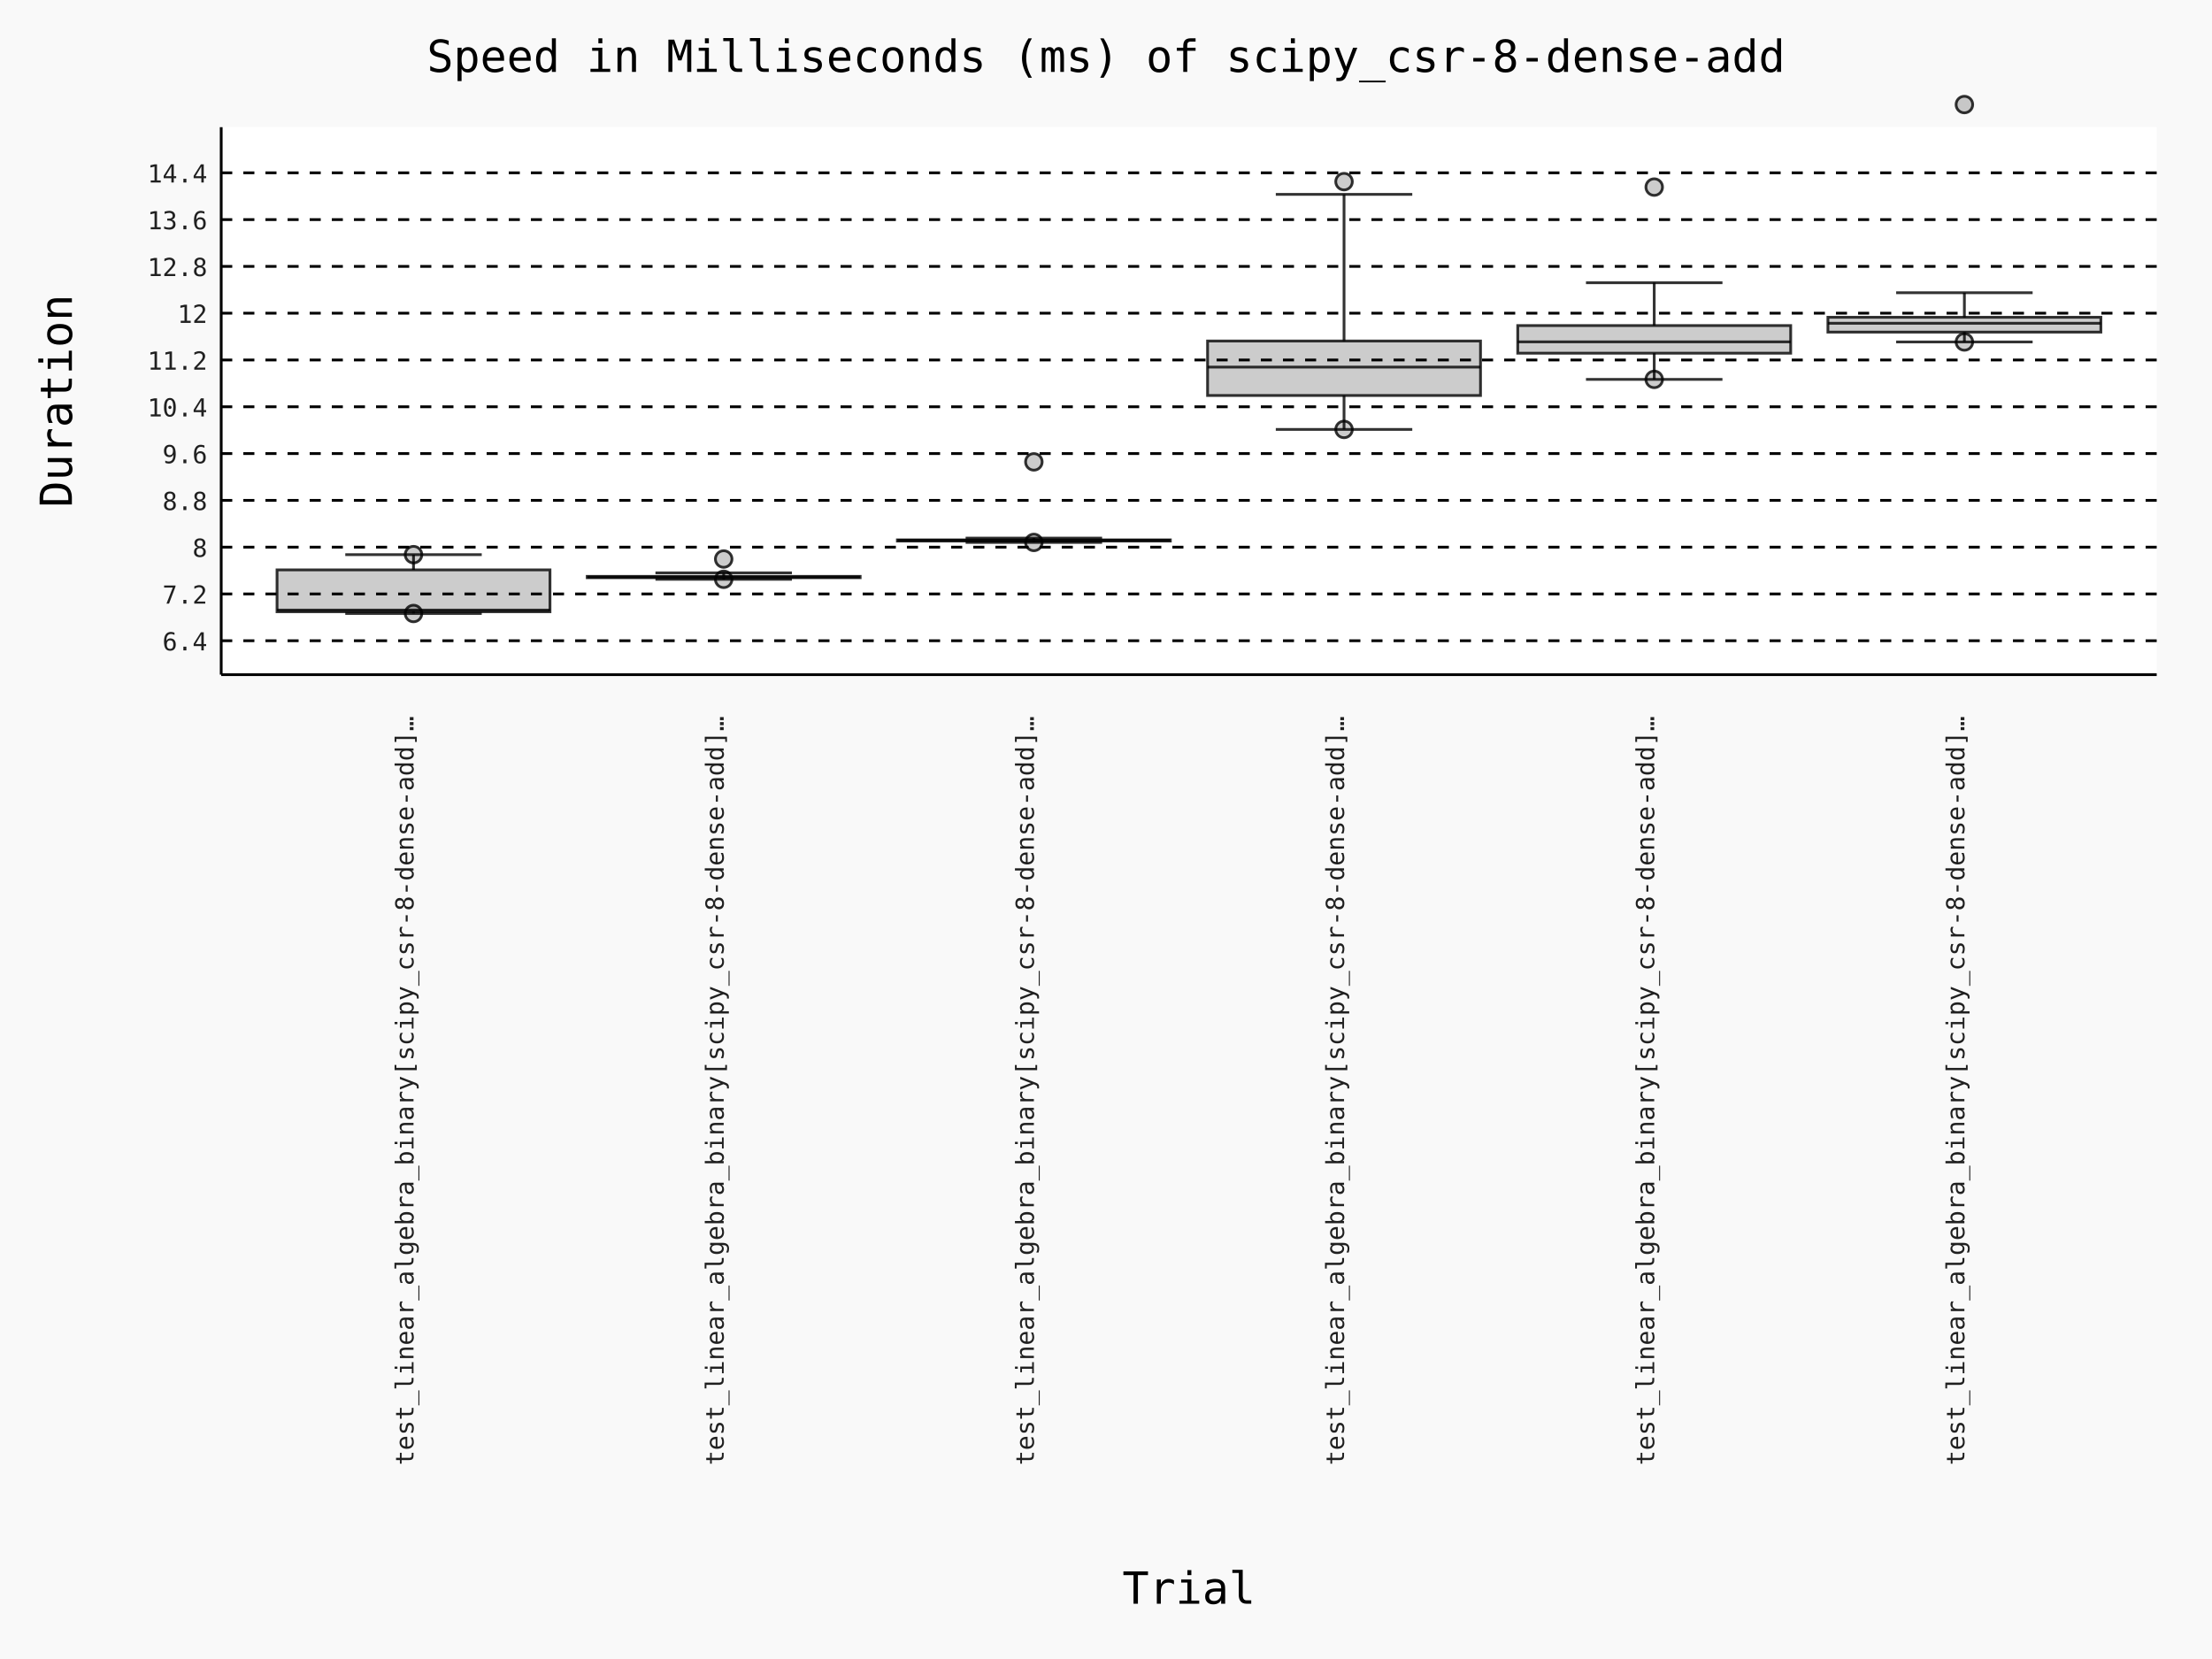
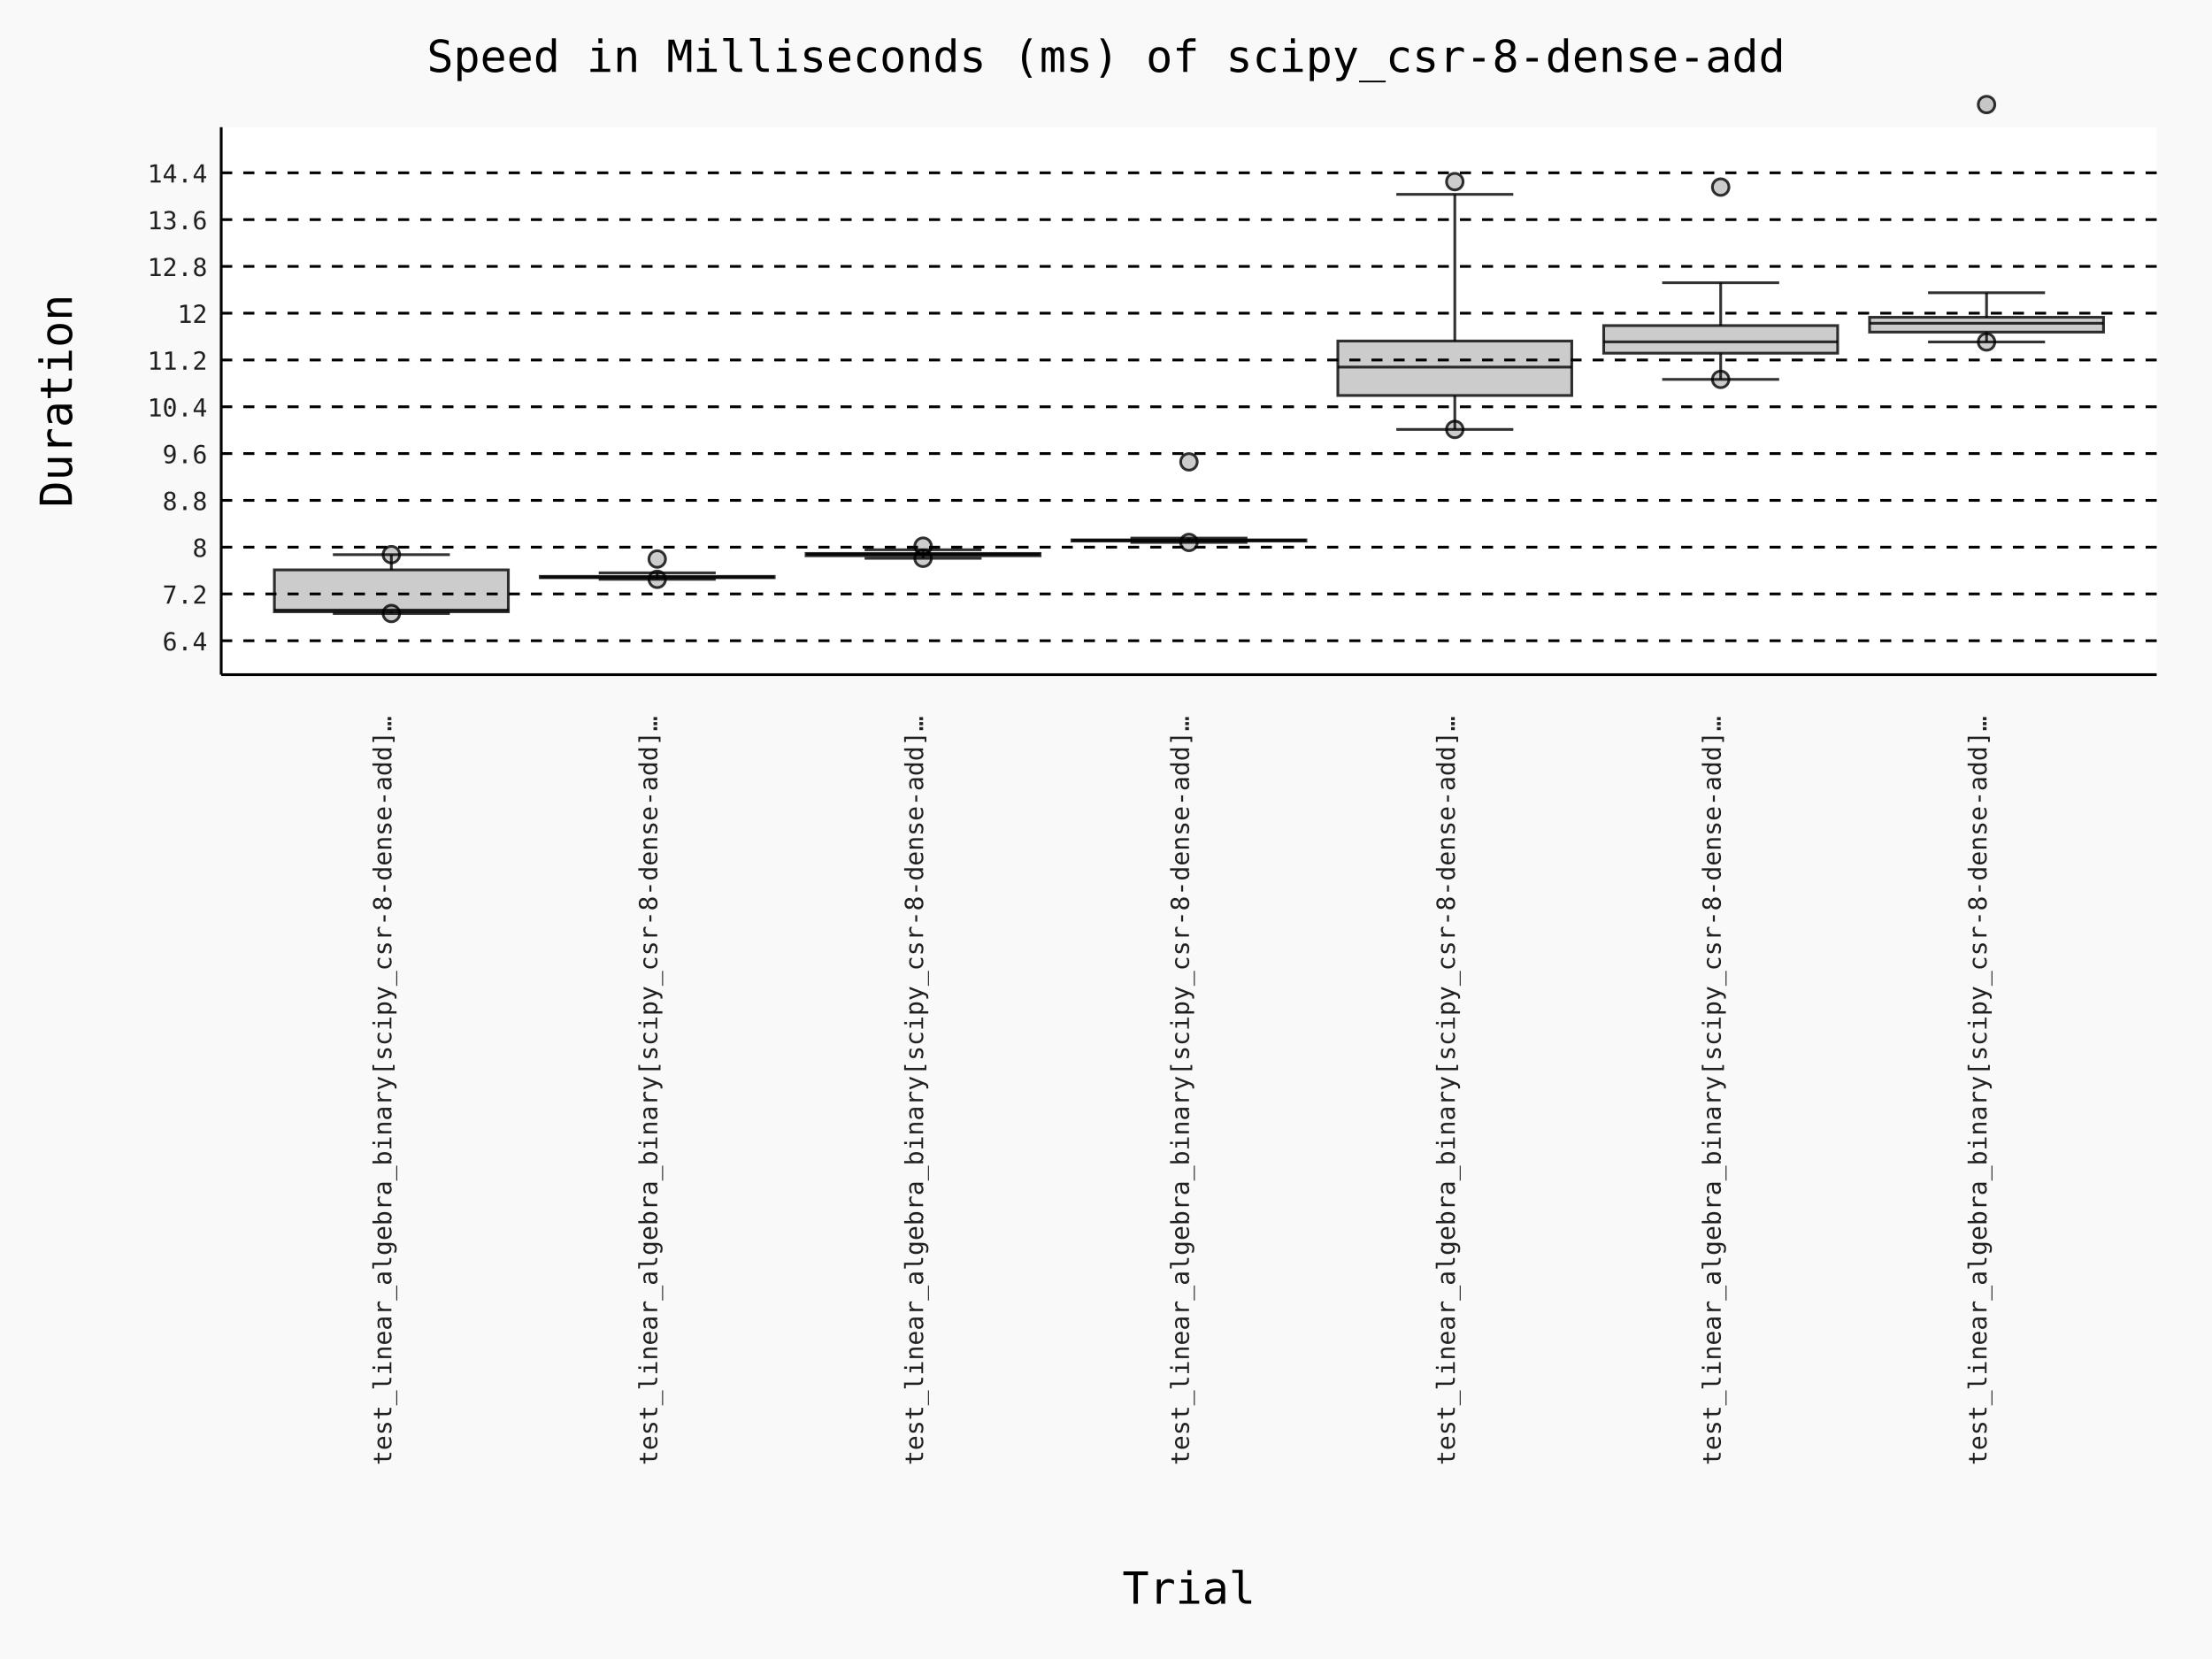
- <svg xmlns="http://www.w3.org/2000/svg" id="chart-b280bdcf-bd0f-496b-8252-2ae30cdb4dbc" class="pygal-chart" viewBox="0 0 800 600">
+ <svg xmlns="http://www.w3.org/2000/svg" id="chart-b630537f-d575-495a-8928-324e79e52766" class="pygal-chart" viewBox="0 0 800 600">
  <defs>
-     <style type="text/css">#chart-b280bdcf-bd0f-496b-8252-2ae30cdb4dbc{-webkit-user-select:none;-webkit-font-smoothing:antialiased;font-family:Consolas,"Deja Vu Sans Mono","Bitstream Vera Sans Mono","Courier New",monospace}#chart-b280bdcf-bd0f-496b-8252-2ae30cdb4dbc .title{font-family:Consolas,"Deja Vu Sans Mono","Bitstream Vera Sans Mono","Courier New",monospace;font-size:16px}#chart-b280bdcf-bd0f-496b-8252-2ae30cdb4dbc .legends .legend text{font-family:Consolas,"Deja Vu Sans Mono","Bitstream Vera Sans Mono","Courier New",monospace;font-size:14px}#chart-b280bdcf-bd0f-496b-8252-2ae30cdb4dbc .axis text{font-family:Consolas,"Deja Vu Sans Mono","Bitstream Vera Sans Mono","Courier New",monospace;font-size:10px}#chart-b280bdcf-bd0f-496b-8252-2ae30cdb4dbc .axis text.major{font-family:Consolas,"Deja Vu Sans Mono","Bitstream Vera Sans Mono","Courier New",monospace;font-size:10px}#chart-b280bdcf-bd0f-496b-8252-2ae30cdb4dbc .text-overlay text.value{font-family:Consolas,"Deja Vu Sans Mono","Bitstream Vera Sans Mono","Courier New",monospace;font-size:16px}#chart-b280bdcf-bd0f-496b-8252-2ae30cdb4dbc .text-overlay text.label{font-family:Consolas,"Deja Vu Sans Mono","Bitstream Vera Sans Mono","Courier New",monospace;font-size:10px}#chart-b280bdcf-bd0f-496b-8252-2ae30cdb4dbc .tooltip{font-family:Consolas,"Deja Vu Sans Mono","Bitstream Vera Sans Mono","Courier New",monospace;font-size:14px}#chart-b280bdcf-bd0f-496b-8252-2ae30cdb4dbc text.no_data{font-family:Consolas,"Deja Vu Sans Mono","Bitstream Vera Sans Mono","Courier New",monospace;font-size:64px}
- #chart-b280bdcf-bd0f-496b-8252-2ae30cdb4dbc{background-color:rgba(249,249,249,1)}#chart-b280bdcf-bd0f-496b-8252-2ae30cdb4dbc path,#chart-b280bdcf-bd0f-496b-8252-2ae30cdb4dbc line,#chart-b280bdcf-bd0f-496b-8252-2ae30cdb4dbc rect,#chart-b280bdcf-bd0f-496b-8252-2ae30cdb4dbc circle{-webkit-transition:150ms;-moz-transition:150ms;transition:150ms}#chart-b280bdcf-bd0f-496b-8252-2ae30cdb4dbc .graph &gt; .background{fill:rgba(249,249,249,1)}#chart-b280bdcf-bd0f-496b-8252-2ae30cdb4dbc .plot &gt; .background{fill:rgba(255,255,255,1)}#chart-b280bdcf-bd0f-496b-8252-2ae30cdb4dbc .graph{fill:rgba(0,0,0,.87)}#chart-b280bdcf-bd0f-496b-8252-2ae30cdb4dbc text.no_data{fill:rgba(0,0,0,1)}#chart-b280bdcf-bd0f-496b-8252-2ae30cdb4dbc .title{fill:rgba(0,0,0,1)}#chart-b280bdcf-bd0f-496b-8252-2ae30cdb4dbc .legends .legend text{fill:rgba(0,0,0,.87)}#chart-b280bdcf-bd0f-496b-8252-2ae30cdb4dbc .legends .legend:hover text{fill:rgba(0,0,0,1)}#chart-b280bdcf-bd0f-496b-8252-2ae30cdb4dbc .axis .line{stroke:rgba(0,0,0,1)}#chart-b280bdcf-bd0f-496b-8252-2ae30cdb4dbc .axis .guide.line{stroke:rgba(0,0,0,.54)}#chart-b280bdcf-bd0f-496b-8252-2ae30cdb4dbc .axis .major.line{stroke:rgba(0,0,0,.87)}#chart-b280bdcf-bd0f-496b-8252-2ae30cdb4dbc .axis text.major{fill:rgba(0,0,0,1)}#chart-b280bdcf-bd0f-496b-8252-2ae30cdb4dbc .axis.y .guides:hover .guide.line,#chart-b280bdcf-bd0f-496b-8252-2ae30cdb4dbc .line-graph .axis.x .guides:hover .guide.line,#chart-b280bdcf-bd0f-496b-8252-2ae30cdb4dbc .stackedline-graph .axis.x .guides:hover .guide.line,#chart-b280bdcf-bd0f-496b-8252-2ae30cdb4dbc .xy-graph .axis.x .guides:hover .guide.line{stroke:rgba(0,0,0,1)}#chart-b280bdcf-bd0f-496b-8252-2ae30cdb4dbc .axis .guides:hover text{fill:rgba(0,0,0,1)}#chart-b280bdcf-bd0f-496b-8252-2ae30cdb4dbc .reactive{fill-opacity:.7;stroke-opacity:.8;stroke-width:1}#chart-b280bdcf-bd0f-496b-8252-2ae30cdb4dbc .ci{stroke:rgba(0,0,0,.87)}#chart-b280bdcf-bd0f-496b-8252-2ae30cdb4dbc .reactive.active,#chart-b280bdcf-bd0f-496b-8252-2ae30cdb4dbc .active .reactive{fill-opacity:.8;stroke-opacity:.9;stroke-width:4}#chart-b280bdcf-bd0f-496b-8252-2ae30cdb4dbc .ci .reactive.active{stroke-width:1.5}#chart-b280bdcf-bd0f-496b-8252-2ae30cdb4dbc .series text{fill:rgba(0,0,0,1)}#chart-b280bdcf-bd0f-496b-8252-2ae30cdb4dbc .tooltip rect{fill:rgba(255,255,255,1);stroke:rgba(0,0,0,1);-webkit-transition:opacity 150ms;-moz-transition:opacity 150ms;transition:opacity 150ms}#chart-b280bdcf-bd0f-496b-8252-2ae30cdb4dbc .tooltip .label{fill:rgba(0,0,0,.87)}#chart-b280bdcf-bd0f-496b-8252-2ae30cdb4dbc .tooltip .label{fill:rgba(0,0,0,.87)}#chart-b280bdcf-bd0f-496b-8252-2ae30cdb4dbc .tooltip .legend{font-size:.8em;fill:rgba(0,0,0,.54)}#chart-b280bdcf-bd0f-496b-8252-2ae30cdb4dbc .tooltip .x_label{font-size:.6em;fill:rgba(0,0,0,1)}#chart-b280bdcf-bd0f-496b-8252-2ae30cdb4dbc .tooltip .xlink{font-size:.5em;text-decoration:underline}#chart-b280bdcf-bd0f-496b-8252-2ae30cdb4dbc .tooltip .value{font-size:1.5em}#chart-b280bdcf-bd0f-496b-8252-2ae30cdb4dbc .bound{font-size:.5em}#chart-b280bdcf-bd0f-496b-8252-2ae30cdb4dbc .max-value{font-size:.75em;fill:rgba(0,0,0,.54)}#chart-b280bdcf-bd0f-496b-8252-2ae30cdb4dbc .map-element{fill:rgba(255,255,255,1);stroke:rgba(0,0,0,.54) !important}#chart-b280bdcf-bd0f-496b-8252-2ae30cdb4dbc .map-element .reactive{fill-opacity:inherit;stroke-opacity:inherit}#chart-b280bdcf-bd0f-496b-8252-2ae30cdb4dbc .color-0,#chart-b280bdcf-bd0f-496b-8252-2ae30cdb4dbc .color-0 a:visited{stroke:#000000;fill:#000000}#chart-b280bdcf-bd0f-496b-8252-2ae30cdb4dbc .color-1,#chart-b280bdcf-bd0f-496b-8252-2ae30cdb4dbc .color-1 a:visited{stroke:#000000;fill:#000000}#chart-b280bdcf-bd0f-496b-8252-2ae30cdb4dbc .color-2,#chart-b280bdcf-bd0f-496b-8252-2ae30cdb4dbc .color-2 a:visited{stroke:#000000;fill:#000000}#chart-b280bdcf-bd0f-496b-8252-2ae30cdb4dbc .color-3,#chart-b280bdcf-bd0f-496b-8252-2ae30cdb4dbc .color-3 a:visited{stroke:#000000;fill:#000000}#chart-b280bdcf-bd0f-496b-8252-2ae30cdb4dbc .color-4,#chart-b280bdcf-bd0f-496b-8252-2ae30cdb4dbc .color-4 a:visited{stroke:#000000;fill:#000000}#chart-b280bdcf-bd0f-496b-8252-2ae30cdb4dbc .color-5,#chart-b280bdcf-bd0f-496b-8252-2ae30cdb4dbc .color-5 a:visited{stroke:#000000;fill:#000000}#chart-b280bdcf-bd0f-496b-8252-2ae30cdb4dbc .text-overlay .color-0 text{fill:white}#chart-b280bdcf-bd0f-496b-8252-2ae30cdb4dbc .text-overlay .color-1 text{fill:white}#chart-b280bdcf-bd0f-496b-8252-2ae30cdb4dbc .text-overlay .color-2 text{fill:white}#chart-b280bdcf-bd0f-496b-8252-2ae30cdb4dbc .text-overlay .color-3 text{fill:white}#chart-b280bdcf-bd0f-496b-8252-2ae30cdb4dbc .text-overlay .color-4 text{fill:white}#chart-b280bdcf-bd0f-496b-8252-2ae30cdb4dbc .text-overlay .color-5 text{fill:white}
- #chart-b280bdcf-bd0f-496b-8252-2ae30cdb4dbc text.no_data{text-anchor:middle}#chart-b280bdcf-bd0f-496b-8252-2ae30cdb4dbc .guide.line{fill:none}#chart-b280bdcf-bd0f-496b-8252-2ae30cdb4dbc .centered{text-anchor:middle}#chart-b280bdcf-bd0f-496b-8252-2ae30cdb4dbc .title{text-anchor:middle}#chart-b280bdcf-bd0f-496b-8252-2ae30cdb4dbc .legends .legend text{fill-opacity:1}#chart-b280bdcf-bd0f-496b-8252-2ae30cdb4dbc .axis.x text{text-anchor:middle}#chart-b280bdcf-bd0f-496b-8252-2ae30cdb4dbc .axis.x:not(.web) text[transform]{text-anchor:start}#chart-b280bdcf-bd0f-496b-8252-2ae30cdb4dbc .axis.x:not(.web) text[transform].backwards{text-anchor:end}#chart-b280bdcf-bd0f-496b-8252-2ae30cdb4dbc .axis.y text{text-anchor:end}#chart-b280bdcf-bd0f-496b-8252-2ae30cdb4dbc .axis.y text[transform].backwards{text-anchor:start}#chart-b280bdcf-bd0f-496b-8252-2ae30cdb4dbc .axis.y2 text{text-anchor:start}#chart-b280bdcf-bd0f-496b-8252-2ae30cdb4dbc .axis.y2 text[transform].backwards{text-anchor:end}#chart-b280bdcf-bd0f-496b-8252-2ae30cdb4dbc .axis .guide.line{stroke-dasharray:4,4;stroke:black}#chart-b280bdcf-bd0f-496b-8252-2ae30cdb4dbc .axis .major.guide.line{stroke-dasharray:6,6;stroke:black}#chart-b280bdcf-bd0f-496b-8252-2ae30cdb4dbc .horizontal .axis.y .guide.line,#chart-b280bdcf-bd0f-496b-8252-2ae30cdb4dbc .horizontal .axis.y2 .guide.line,#chart-b280bdcf-bd0f-496b-8252-2ae30cdb4dbc .vertical .axis.x .guide.line{opacity:0}#chart-b280bdcf-bd0f-496b-8252-2ae30cdb4dbc .horizontal .axis.always_show .guide.line,#chart-b280bdcf-bd0f-496b-8252-2ae30cdb4dbc .vertical .axis.always_show .guide.line{opacity:1 !important}#chart-b280bdcf-bd0f-496b-8252-2ae30cdb4dbc .axis.y .guides:hover .guide.line,#chart-b280bdcf-bd0f-496b-8252-2ae30cdb4dbc .axis.y2 .guides:hover .guide.line,#chart-b280bdcf-bd0f-496b-8252-2ae30cdb4dbc .axis.x .guides:hover .guide.line{opacity:1}#chart-b280bdcf-bd0f-496b-8252-2ae30cdb4dbc .axis .guides:hover text{opacity:1}#chart-b280bdcf-bd0f-496b-8252-2ae30cdb4dbc .nofill{fill:none}#chart-b280bdcf-bd0f-496b-8252-2ae30cdb4dbc .subtle-fill{fill-opacity:.2}#chart-b280bdcf-bd0f-496b-8252-2ae30cdb4dbc .dot{stroke-width:1px;fill-opacity:1;stroke-opacity:1}#chart-b280bdcf-bd0f-496b-8252-2ae30cdb4dbc .dot.active{stroke-width:5px}#chart-b280bdcf-bd0f-496b-8252-2ae30cdb4dbc .dot.negative{fill:transparent}#chart-b280bdcf-bd0f-496b-8252-2ae30cdb4dbc text,#chart-b280bdcf-bd0f-496b-8252-2ae30cdb4dbc tspan{stroke:none !important}#chart-b280bdcf-bd0f-496b-8252-2ae30cdb4dbc .series text.active{opacity:1}#chart-b280bdcf-bd0f-496b-8252-2ae30cdb4dbc .tooltip rect{fill-opacity:.95;stroke-width:.5}#chart-b280bdcf-bd0f-496b-8252-2ae30cdb4dbc .tooltip text{fill-opacity:1}#chart-b280bdcf-bd0f-496b-8252-2ae30cdb4dbc .showable{visibility:hidden}#chart-b280bdcf-bd0f-496b-8252-2ae30cdb4dbc .showable.shown{visibility:visible}#chart-b280bdcf-bd0f-496b-8252-2ae30cdb4dbc .gauge-background{fill:rgba(229,229,229,1);stroke:none}#chart-b280bdcf-bd0f-496b-8252-2ae30cdb4dbc .bg-lines{stroke:rgba(249,249,249,1);stroke-width:2px}
+     <style type="text/css">#chart-b630537f-d575-495a-8928-324e79e52766{-webkit-user-select:none;-webkit-font-smoothing:antialiased;font-family:Consolas,"Deja Vu Sans Mono","Bitstream Vera Sans Mono","Courier New",monospace}#chart-b630537f-d575-495a-8928-324e79e52766 .title{font-family:Consolas,"Deja Vu Sans Mono","Bitstream Vera Sans Mono","Courier New",monospace;font-size:16px}#chart-b630537f-d575-495a-8928-324e79e52766 .legends .legend text{font-family:Consolas,"Deja Vu Sans Mono","Bitstream Vera Sans Mono","Courier New",monospace;font-size:14px}#chart-b630537f-d575-495a-8928-324e79e52766 .axis text{font-family:Consolas,"Deja Vu Sans Mono","Bitstream Vera Sans Mono","Courier New",monospace;font-size:10px}#chart-b630537f-d575-495a-8928-324e79e52766 .axis text.major{font-family:Consolas,"Deja Vu Sans Mono","Bitstream Vera Sans Mono","Courier New",monospace;font-size:10px}#chart-b630537f-d575-495a-8928-324e79e52766 .text-overlay text.value{font-family:Consolas,"Deja Vu Sans Mono","Bitstream Vera Sans Mono","Courier New",monospace;font-size:16px}#chart-b630537f-d575-495a-8928-324e79e52766 .text-overlay text.label{font-family:Consolas,"Deja Vu Sans Mono","Bitstream Vera Sans Mono","Courier New",monospace;font-size:10px}#chart-b630537f-d575-495a-8928-324e79e52766 .tooltip{font-family:Consolas,"Deja Vu Sans Mono","Bitstream Vera Sans Mono","Courier New",monospace;font-size:14px}#chart-b630537f-d575-495a-8928-324e79e52766 text.no_data{font-family:Consolas,"Deja Vu Sans Mono","Bitstream Vera Sans Mono","Courier New",monospace;font-size:64px}
+ #chart-b630537f-d575-495a-8928-324e79e52766{background-color:rgba(249,249,249,1)}#chart-b630537f-d575-495a-8928-324e79e52766 path,#chart-b630537f-d575-495a-8928-324e79e52766 line,#chart-b630537f-d575-495a-8928-324e79e52766 rect,#chart-b630537f-d575-495a-8928-324e79e52766 circle{-webkit-transition:150ms;-moz-transition:150ms;transition:150ms}#chart-b630537f-d575-495a-8928-324e79e52766 .graph &gt; .background{fill:rgba(249,249,249,1)}#chart-b630537f-d575-495a-8928-324e79e52766 .plot &gt; .background{fill:rgba(255,255,255,1)}#chart-b630537f-d575-495a-8928-324e79e52766 .graph{fill:rgba(0,0,0,.87)}#chart-b630537f-d575-495a-8928-324e79e52766 text.no_data{fill:rgba(0,0,0,1)}#chart-b630537f-d575-495a-8928-324e79e52766 .title{fill:rgba(0,0,0,1)}#chart-b630537f-d575-495a-8928-324e79e52766 .legends .legend text{fill:rgba(0,0,0,.87)}#chart-b630537f-d575-495a-8928-324e79e52766 .legends .legend:hover text{fill:rgba(0,0,0,1)}#chart-b630537f-d575-495a-8928-324e79e52766 .axis .line{stroke:rgba(0,0,0,1)}#chart-b630537f-d575-495a-8928-324e79e52766 .axis .guide.line{stroke:rgba(0,0,0,.54)}#chart-b630537f-d575-495a-8928-324e79e52766 .axis .major.line{stroke:rgba(0,0,0,.87)}#chart-b630537f-d575-495a-8928-324e79e52766 .axis text.major{fill:rgba(0,0,0,1)}#chart-b630537f-d575-495a-8928-324e79e52766 .axis.y .guides:hover .guide.line,#chart-b630537f-d575-495a-8928-324e79e52766 .line-graph .axis.x .guides:hover .guide.line,#chart-b630537f-d575-495a-8928-324e79e52766 .stackedline-graph .axis.x .guides:hover .guide.line,#chart-b630537f-d575-495a-8928-324e79e52766 .xy-graph .axis.x .guides:hover .guide.line{stroke:rgba(0,0,0,1)}#chart-b630537f-d575-495a-8928-324e79e52766 .axis .guides:hover text{fill:rgba(0,0,0,1)}#chart-b630537f-d575-495a-8928-324e79e52766 .reactive{fill-opacity:.7;stroke-opacity:.8;stroke-width:1}#chart-b630537f-d575-495a-8928-324e79e52766 .ci{stroke:rgba(0,0,0,.87)}#chart-b630537f-d575-495a-8928-324e79e52766 .reactive.active,#chart-b630537f-d575-495a-8928-324e79e52766 .active .reactive{fill-opacity:.8;stroke-opacity:.9;stroke-width:4}#chart-b630537f-d575-495a-8928-324e79e52766 .ci .reactive.active{stroke-width:1.5}#chart-b630537f-d575-495a-8928-324e79e52766 .series text{fill:rgba(0,0,0,1)}#chart-b630537f-d575-495a-8928-324e79e52766 .tooltip rect{fill:rgba(255,255,255,1);stroke:rgba(0,0,0,1);-webkit-transition:opacity 150ms;-moz-transition:opacity 150ms;transition:opacity 150ms}#chart-b630537f-d575-495a-8928-324e79e52766 .tooltip .label{fill:rgba(0,0,0,.87)}#chart-b630537f-d575-495a-8928-324e79e52766 .tooltip .label{fill:rgba(0,0,0,.87)}#chart-b630537f-d575-495a-8928-324e79e52766 .tooltip .legend{font-size:.8em;fill:rgba(0,0,0,.54)}#chart-b630537f-d575-495a-8928-324e79e52766 .tooltip .x_label{font-size:.6em;fill:rgba(0,0,0,1)}#chart-b630537f-d575-495a-8928-324e79e52766 .tooltip .xlink{font-size:.5em;text-decoration:underline}#chart-b630537f-d575-495a-8928-324e79e52766 .tooltip .value{font-size:1.5em}#chart-b630537f-d575-495a-8928-324e79e52766 .bound{font-size:.5em}#chart-b630537f-d575-495a-8928-324e79e52766 .max-value{font-size:.75em;fill:rgba(0,0,0,.54)}#chart-b630537f-d575-495a-8928-324e79e52766 .map-element{fill:rgba(255,255,255,1);stroke:rgba(0,0,0,.54) !important}#chart-b630537f-d575-495a-8928-324e79e52766 .map-element .reactive{fill-opacity:inherit;stroke-opacity:inherit}#chart-b630537f-d575-495a-8928-324e79e52766 .color-0,#chart-b630537f-d575-495a-8928-324e79e52766 .color-0 a:visited{stroke:#000000;fill:#000000}#chart-b630537f-d575-495a-8928-324e79e52766 .color-1,#chart-b630537f-d575-495a-8928-324e79e52766 .color-1 a:visited{stroke:#000000;fill:#000000}#chart-b630537f-d575-495a-8928-324e79e52766 .color-2,#chart-b630537f-d575-495a-8928-324e79e52766 .color-2 a:visited{stroke:#000000;fill:#000000}#chart-b630537f-d575-495a-8928-324e79e52766 .color-3,#chart-b630537f-d575-495a-8928-324e79e52766 .color-3 a:visited{stroke:#000000;fill:#000000}#chart-b630537f-d575-495a-8928-324e79e52766 .color-4,#chart-b630537f-d575-495a-8928-324e79e52766 .color-4 a:visited{stroke:#000000;fill:#000000}#chart-b630537f-d575-495a-8928-324e79e52766 .color-5,#chart-b630537f-d575-495a-8928-324e79e52766 .color-5 a:visited{stroke:#000000;fill:#000000}#chart-b630537f-d575-495a-8928-324e79e52766 .color-6,#chart-b630537f-d575-495a-8928-324e79e52766 .color-6 a:visited{stroke:#000000;fill:#000000}#chart-b630537f-d575-495a-8928-324e79e52766 .text-overlay .color-0 text{fill:white}#chart-b630537f-d575-495a-8928-324e79e52766 .text-overlay .color-1 text{fill:white}#chart-b630537f-d575-495a-8928-324e79e52766 .text-overlay .color-2 text{fill:white}#chart-b630537f-d575-495a-8928-324e79e52766 .text-overlay .color-3 text{fill:white}#chart-b630537f-d575-495a-8928-324e79e52766 .text-overlay .color-4 text{fill:white}#chart-b630537f-d575-495a-8928-324e79e52766 .text-overlay .color-5 text{fill:white}#chart-b630537f-d575-495a-8928-324e79e52766 .text-overlay .color-6 text{fill:white}
+ #chart-b630537f-d575-495a-8928-324e79e52766 text.no_data{text-anchor:middle}#chart-b630537f-d575-495a-8928-324e79e52766 .guide.line{fill:none}#chart-b630537f-d575-495a-8928-324e79e52766 .centered{text-anchor:middle}#chart-b630537f-d575-495a-8928-324e79e52766 .title{text-anchor:middle}#chart-b630537f-d575-495a-8928-324e79e52766 .legends .legend text{fill-opacity:1}#chart-b630537f-d575-495a-8928-324e79e52766 .axis.x text{text-anchor:middle}#chart-b630537f-d575-495a-8928-324e79e52766 .axis.x:not(.web) text[transform]{text-anchor:start}#chart-b630537f-d575-495a-8928-324e79e52766 .axis.x:not(.web) text[transform].backwards{text-anchor:end}#chart-b630537f-d575-495a-8928-324e79e52766 .axis.y text{text-anchor:end}#chart-b630537f-d575-495a-8928-324e79e52766 .axis.y text[transform].backwards{text-anchor:start}#chart-b630537f-d575-495a-8928-324e79e52766 .axis.y2 text{text-anchor:start}#chart-b630537f-d575-495a-8928-324e79e52766 .axis.y2 text[transform].backwards{text-anchor:end}#chart-b630537f-d575-495a-8928-324e79e52766 .axis .guide.line{stroke-dasharray:4,4;stroke:black}#chart-b630537f-d575-495a-8928-324e79e52766 .axis .major.guide.line{stroke-dasharray:6,6;stroke:black}#chart-b630537f-d575-495a-8928-324e79e52766 .horizontal .axis.y .guide.line,#chart-b630537f-d575-495a-8928-324e79e52766 .horizontal .axis.y2 .guide.line,#chart-b630537f-d575-495a-8928-324e79e52766 .vertical .axis.x .guide.line{opacity:0}#chart-b630537f-d575-495a-8928-324e79e52766 .horizontal .axis.always_show .guide.line,#chart-b630537f-d575-495a-8928-324e79e52766 .vertical .axis.always_show .guide.line{opacity:1 !important}#chart-b630537f-d575-495a-8928-324e79e52766 .axis.y .guides:hover .guide.line,#chart-b630537f-d575-495a-8928-324e79e52766 .axis.y2 .guides:hover .guide.line,#chart-b630537f-d575-495a-8928-324e79e52766 .axis.x .guides:hover .guide.line{opacity:1}#chart-b630537f-d575-495a-8928-324e79e52766 .axis .guides:hover text{opacity:1}#chart-b630537f-d575-495a-8928-324e79e52766 .nofill{fill:none}#chart-b630537f-d575-495a-8928-324e79e52766 .subtle-fill{fill-opacity:.2}#chart-b630537f-d575-495a-8928-324e79e52766 .dot{stroke-width:1px;fill-opacity:1;stroke-opacity:1}#chart-b630537f-d575-495a-8928-324e79e52766 .dot.active{stroke-width:5px}#chart-b630537f-d575-495a-8928-324e79e52766 .dot.negative{fill:transparent}#chart-b630537f-d575-495a-8928-324e79e52766 text,#chart-b630537f-d575-495a-8928-324e79e52766 tspan{stroke:none !important}#chart-b630537f-d575-495a-8928-324e79e52766 .series text.active{opacity:1}#chart-b630537f-d575-495a-8928-324e79e52766 .tooltip rect{fill-opacity:.95;stroke-width:.5}#chart-b630537f-d575-495a-8928-324e79e52766 .tooltip text{fill-opacity:1}#chart-b630537f-d575-495a-8928-324e79e52766 .showable{visibility:hidden}#chart-b630537f-d575-495a-8928-324e79e52766 .showable.shown{visibility:visible}#chart-b630537f-d575-495a-8928-324e79e52766 .gauge-background{fill:rgba(229,229,229,1);stroke:none}#chart-b630537f-d575-495a-8928-324e79e52766 .bg-lines{stroke:rgba(249,249,249,1);stroke-width:2px}
.tooltip .value{font-size:1em !important}.axis text{font-size:9px !important}</style>
  </defs>
  <g class="graph custombox-graph vertical">
    <rect x="0" y="0" width="800" height="600" class="background" />
    <g transform="translate(80, 46)" class="plot">
      <rect x="0" y="0" width="700.0" height="198.0" class="background" />
      <g class="axis y always_show">
        <path d="M0 198 h700" class="line" />
        <g class="guides">
          <path d="M0 185.731 h700" class="guide line" />
          <text x="-5" y="189.231" class="">6.4</text>
        </g>
        <g class="guides">
          <path d="M0 168.808 h700" class="guide line" />
          <text x="-5" y="172.308" class="">7.2</text>
        </g>
        <g class="guides">
          <path d="M0 151.885 h700" class="guide line" />
          <text x="-5" y="155.385" class="">8</text>
        </g>
        <g class="guides">
          <path d="M0 134.962 h700" class="guide line" />
          <text x="-5" y="138.462" class="">8.8</text>
        </g>
        <g class="guides">
          <path d="M0 118.038 h700" class="guide line" />
          <text x="-5" y="121.538" class="">9.6</text>
        </g>
        <g class="guides">
          <path d="M0 101.115 h700" class="guide line" />
          <text x="-5" y="104.615" class="">10.4</text>
        </g>
        <g class="guides">
          <path d="M0 84.192 h700" class="guide line" />
          <text x="-5" y="87.692" class="">11.2</text>
        </g>
        <g class="guides">
          <path d="M0 67.269 h700" class="guide line" />
          <text x="-5" y="70.769" class="">12</text>
        </g>
        <g class="guides">
          <path d="M0 50.346 h700" class="guide line" />
          <text x="-5" y="53.846" class="">12.8</text>
        </g>
        <g class="guides">
          <path d="M0 33.423 h700" class="guide line" />
          <text x="-5" y="36.923" class="">13.6</text>
        </g>
        <g class="guides">
          <path d="M0 16.5 h700" class="guide line" />
          <text x="-5" y="20.0" class="">14.4</text>
        </g>
      </g>
      <g class="axis x">
        <path d="M0 0 v198" class="line" />
        <g class="guides">
-           <path d="M69.551 0 v198" class="guide line" />
-           <text x="69.551" y="213.0" class="backwards" transform="rotate(270 69.55128 213)">test_linear_algebra_binary[scipy_csr-8-dense-add]…</text>
-         </g>
-         <g class="guides">
-           <path d="M181.731 0 v198" class="guide line" />
-           <text x="181.731" y="213.0" class="backwards" transform="rotate(270 181.7308 213)">test_linear_algebra_binary[scipy_csr-8-dense-add]…</text>
-         </g>
-         <g class="guides">
-           <path d="M293.91 0 v198" class="guide line" />
-           <text x="293.91" y="213.0" class="backwards" transform="rotate(270 293.9103 213)">test_linear_algebra_binary[scipy_csr-8-dense-add]…</text>
-         </g>
-         <g class="guides">
-           <path d="M406.09 0 v198" class="guide line" />
-           <text x="406.09" y="213.0" class="backwards" transform="rotate(270 406.0897 213)">test_linear_algebra_binary[scipy_csr-8-dense-add]…</text>
-         </g>
-         <g class="guides">
-           <path d="M518.269 0 v198" class="guide line" />
-           <text x="518.269" y="213.0" class="backwards" transform="rotate(270 518.2692 213)">test_linear_algebra_binary[scipy_csr-8-dense-add]…</text>
-         </g>
-         <g class="guides">
-           <path d="M630.449 0 v198" class="guide line" />
-           <text x="630.449" y="213.0" class="backwards" transform="rotate(270 630.4487 213)">test_linear_algebra_binary[scipy_csr-8-dense-add]…</text>
+           <path d="M61.538 0 v198" class="guide line" />
+           <text x="61.538" y="213.0" class="backwards" transform="rotate(270 61.53846 213)">test_linear_algebra_binary[scipy_csr-8-dense-add]…</text>
+         </g>
+         <g class="guides">
+           <path d="M157.692 0 v198" class="guide line" />
+           <text x="157.692" y="213.0" class="backwards" transform="rotate(270 157.6923 213)">test_linear_algebra_binary[scipy_csr-8-dense-add]…</text>
+         </g>
+         <g class="guides">
+           <path d="M253.846 0 v198" class="guide line" />
+           <text x="253.846" y="213.0" class="backwards" transform="rotate(270 253.8462 213)">test_linear_algebra_binary[scipy_csr-8-dense-add]…</text>
+         </g>
+         <g class="guides">
+           <path d="M350 0 v198" class="guide line" />
+           <text x="350.0" y="213.0" class="backwards" transform="rotate(270 350 213)">test_linear_algebra_binary[scipy_csr-8-dense-add]…</text>
+         </g>
+         <g class="guides">
+           <path d="M446.154 0 v198" class="guide line" />
+           <text x="446.154" y="213.0" class="backwards" transform="rotate(270 446.1538 213)">test_linear_algebra_binary[scipy_csr-8-dense-add]…</text>
+         </g>
+         <g class="guides">
+           <path d="M542.308 0 v198" class="guide line" />
+           <text x="542.308" y="213.0" class="backwards" transform="rotate(270 542.3077 213)">test_linear_algebra_binary[scipy_csr-8-dense-add]…</text>
+         </g>
+         <g class="guides">
+           <path d="M638.462 0 v198" class="guide line" />
+           <text x="638.462" y="213.0" class="backwards" transform="rotate(270 638.4615 213)">test_linear_algebra_binary[scipy_csr-8-dense-add]…</text>
        </g>
      </g>
      <g class="series serie-0 color-0">
        <g class="boxes">
          <g class="box">
-             <path stroke-width="3" d="M44.872 175.881 L94.231 175.881" class="reactive tooltip-trigger" />
-             <path stroke-width="3" d="M20.192 174.652 L118.91 174.652" class="reactive tooltip-trigger" />
-             <path stroke-width="3" d="M44.872 154.596 L94.231 154.596" class="reactive tooltip-trigger" />
-             <path stroke-width="2" d="M69.551 175.881 L69.551 175.248" class="reactive tooltip-trigger" />
-             <path stroke-width="2" d="M69.551 154.596 L69.551 160.103" class="reactive tooltip-trigger" />
-             <rect x="20.192" y="160.103" height="15.145" width="98.718" class="subtle-fill reactive tooltip-trigger" />
-             <circle cx="69.551" cy="175.881" r="3" class="subtle-fill reactive tooltip-trigger" />
-             <circle cx="69.551" cy="154.596" r="3" class="subtle-fill reactive tooltip-trigger" />
+             <path stroke-width="3" d="M40.385 175.881 L82.692 175.881" class="reactive tooltip-trigger" />
+             <path stroke-width="3" d="M19.231 174.652 L103.846 174.652" class="reactive tooltip-trigger" />
+             <path stroke-width="3" d="M40.385 154.596 L82.692 154.596" class="reactive tooltip-trigger" />
+             <path stroke-width="2" d="M61.538 175.881 L61.538 175.248" class="reactive tooltip-trigger" />
+             <path stroke-width="2" d="M61.538 154.596 L61.538 160.103" class="reactive tooltip-trigger" />
+             <rect x="19.231" y="160.103" height="15.145" width="84.615" class="subtle-fill reactive tooltip-trigger" />
+             <circle cx="61.538" cy="175.881" r="3" class="subtle-fill reactive tooltip-trigger" />
+             <circle cx="61.538" cy="154.596" r="3" class="subtle-fill reactive tooltip-trigger" />
          </g>
        </g>
      </g>
      <g class="series serie-1 color-1">
        <g class="boxes">
          <g class="box">
-             <path stroke-width="3" d="M157.051 163.514 L206.41 163.514" class="reactive tooltip-trigger" />
-             <path stroke-width="3" d="M132.372 162.707 L231.09 162.707" class="reactive tooltip-trigger" />
-             <path stroke-width="3" d="M157.051 161.183 L206.41 161.183" class="reactive tooltip-trigger" />
-             <path stroke-width="2" d="M181.731 163.514 L181.731 162.932" class="reactive tooltip-trigger" />
-             <path stroke-width="2" d="M181.731 161.183 L181.731 162.455" class="reactive tooltip-trigger" />
-             <rect x="132.372" y="162.455" height="0.477" width="98.718" class="subtle-fill reactive tooltip-trigger" />
-             <circle cx="181.731" cy="163.514" r="3" class="subtle-fill reactive tooltip-trigger" />
-             <circle cx="181.731" cy="156.18" r="3" class="subtle-fill reactive tooltip-trigger" />
+             <path stroke-width="3" d="M136.538 163.514 L178.846 163.514" class="reactive tooltip-trigger" />
+             <path stroke-width="3" d="M115.385 162.707 L200 162.707" class="reactive tooltip-trigger" />
+             <path stroke-width="3" d="M136.538 161.183 L178.846 161.183" class="reactive tooltip-trigger" />
+             <path stroke-width="2" d="M157.692 163.514 L157.692 162.932" class="reactive tooltip-trigger" />
+             <path stroke-width="2" d="M157.692 161.183 L157.692 162.455" class="reactive tooltip-trigger" />
+             <rect x="115.385" y="162.455" height="0.477" width="84.615" class="subtle-fill reactive tooltip-trigger" />
+             <circle cx="157.692" cy="163.514" r="3" class="subtle-fill reactive tooltip-trigger" />
+             <circle cx="157.692" cy="156.18" r="3" class="subtle-fill reactive tooltip-trigger" />
          </g>
        </g>
      </g>
      <g class="series serie-2 color-2">
        <g class="boxes">
          <g class="box">
-             <path stroke-width="3" d="M269.231 150.177 L318.59 150.177" class="reactive tooltip-trigger" />
-             <path stroke-width="3" d="M244.551 149.406 L343.269 149.406" class="reactive tooltip-trigger" />
-             <path stroke-width="3" d="M269.231 148.607 L318.59 148.607" class="reactive tooltip-trigger" />
-             <path stroke-width="2" d="M293.91 150.177 L293.91 149.68" class="reactive tooltip-trigger" />
-             <path stroke-width="2" d="M293.91 148.607 L293.91 149.255" class="reactive tooltip-trigger" />
-             <rect x="244.551" y="149.255" height="0.425" width="98.718" class="subtle-fill reactive tooltip-trigger" />
-             <circle cx="293.91" cy="150.177" r="3" class="subtle-fill reactive tooltip-trigger" />
-             <circle cx="293.91" cy="121.042" r="3" class="subtle-fill reactive tooltip-trigger" />
+             <path stroke-width="3" d="M232.692 155.915 L275 155.915" class="reactive tooltip-trigger" />
+             <path stroke-width="3" d="M211.538 154.466 L296.154 154.466" class="reactive tooltip-trigger" />
+             <path stroke-width="3" d="M232.692 152.828 L275 152.828" class="reactive tooltip-trigger" />
+             <path stroke-width="2" d="M253.846 155.915 L253.846 155.001" class="reactive tooltip-trigger" />
+             <path stroke-width="2" d="M253.846 152.828 L253.846 154.163" class="reactive tooltip-trigger" />
+             <rect x="211.538" y="154.163" height="0.838" width="84.615" class="subtle-fill reactive tooltip-trigger" />
+             <circle cx="253.846" cy="155.915" r="3" class="subtle-fill reactive tooltip-trigger" />
+             <circle cx="253.846" cy="151.53" r="3" class="subtle-fill reactive tooltip-trigger" />
          </g>
        </g>
      </g>
      <g class="series serie-3 color-3">
        <g class="boxes">
          <g class="box">
-             <path stroke-width="3" d="M381.41 109.307 L430.769 109.307" class="reactive tooltip-trigger" />
-             <path stroke-width="3" d="M356.731 86.765 L455.449 86.765" class="reactive tooltip-trigger" />
-             <path stroke-width="3" d="M381.41 24.295 L430.769 24.295" class="reactive tooltip-trigger" />
-             <path stroke-width="2" d="M406.09 109.307 L406.09 97.038" class="reactive tooltip-trigger" />
-             <path stroke-width="2" d="M406.09 24.295 L406.09 77.328" class="reactive tooltip-trigger" />
-             <rect x="356.731" y="77.328" height="19.71" width="98.718" class="subtle-fill reactive tooltip-trigger" />
-             <circle cx="406.09" cy="109.307" r="3" class="subtle-fill reactive tooltip-trigger" />
-             <circle cx="406.09" cy="19.694" r="3" class="subtle-fill reactive tooltip-trigger" />
+             <path stroke-width="3" d="M328.846 150.177 L371.154 150.177" class="reactive tooltip-trigger" />
+             <path stroke-width="3" d="M307.692 149.406 L392.308 149.406" class="reactive tooltip-trigger" />
+             <path stroke-width="3" d="M328.846 148.607 L371.154 148.607" class="reactive tooltip-trigger" />
+             <path stroke-width="2" d="M350 150.177 L350 149.68" class="reactive tooltip-trigger" />
+             <path stroke-width="2" d="M350 148.607 L350 149.255" class="reactive tooltip-trigger" />
+             <rect x="307.692" y="149.255" height="0.425" width="84.615" class="subtle-fill reactive tooltip-trigger" />
+             <circle cx="350.0" cy="150.177" r="3" class="subtle-fill reactive tooltip-trigger" />
+             <circle cx="350.0" cy="121.042" r="3" class="subtle-fill reactive tooltip-trigger" />
          </g>
        </g>
      </g>
      <g class="series serie-4 color-4">
        <g class="boxes">
          <g class="box">
-             <path stroke-width="3" d="M493.59 91.21 L542.949 91.21" class="reactive tooltip-trigger" />
-             <path stroke-width="3" d="M468.91 77.632 L567.628 77.632" class="reactive tooltip-trigger" />
-             <path stroke-width="3" d="M493.59 56.26 L542.949 56.26" class="reactive tooltip-trigger" />
-             <path stroke-width="2" d="M518.269 91.21 L518.269 81.738" class="reactive tooltip-trigger" />
-             <path stroke-width="2" d="M518.269 56.26 L518.269 71.743" class="reactive tooltip-trigger" />
-             <rect x="468.91" y="71.743" height="9.995" width="98.718" class="subtle-fill reactive tooltip-trigger" />
-             <circle cx="518.269" cy="91.21" r="3" class="subtle-fill reactive tooltip-trigger" />
-             <circle cx="518.269" cy="21.665" r="3" class="subtle-fill reactive tooltip-trigger" />
+             <path stroke-width="3" d="M425 109.307 L467.308 109.307" class="reactive tooltip-trigger" />
+             <path stroke-width="3" d="M403.846 86.765 L488.462 86.765" class="reactive tooltip-trigger" />
+             <path stroke-width="3" d="M425 24.295 L467.308 24.295" class="reactive tooltip-trigger" />
+             <path stroke-width="2" d="M446.154 109.307 L446.154 97.038" class="reactive tooltip-trigger" />
+             <path stroke-width="2" d="M446.154 24.295 L446.154 77.328" class="reactive tooltip-trigger" />
+             <rect x="403.846" y="77.328" height="19.71" width="84.615" class="subtle-fill reactive tooltip-trigger" />
+             <circle cx="446.154" cy="109.307" r="3" class="subtle-fill reactive tooltip-trigger" />
+             <circle cx="446.154" cy="19.694" r="3" class="subtle-fill reactive tooltip-trigger" />
          </g>
        </g>
      </g>
      <g class="series serie-5 color-5">
        <g class="boxes">
          <g class="box">
-             <path stroke-width="3" d="M605.769 77.671 L655.128 77.671" class="reactive tooltip-trigger" />
-             <path stroke-width="3" d="M581.09 70.912 L679.808 70.912" class="reactive tooltip-trigger" />
-             <path stroke-width="3" d="M605.769 59.87 L655.128 59.87" class="reactive tooltip-trigger" />
-             <path stroke-width="2" d="M630.449 77.671 L630.449 74.11" class="reactive tooltip-trigger" />
-             <path stroke-width="2" d="M630.449 59.87 L630.449 68.744" class="reactive tooltip-trigger" />
-             <rect x="581.09" y="68.744" height="5.366" width="98.718" class="subtle-fill reactive tooltip-trigger" />
-             <circle cx="630.449" cy="77.671" r="3" class="subtle-fill reactive tooltip-trigger" />
-             <circle cx="630.449" cy="-8.184" r="3" class="subtle-fill reactive tooltip-trigger" />
+             <path stroke-width="3" d="M521.154 91.21 L563.462 91.21" class="reactive tooltip-trigger" />
+             <path stroke-width="3" d="M500 77.632 L584.615 77.632" class="reactive tooltip-trigger" />
+             <path stroke-width="3" d="M521.154 56.26 L563.462 56.26" class="reactive tooltip-trigger" />
+             <path stroke-width="2" d="M542.308 91.21 L542.308 81.738" class="reactive tooltip-trigger" />
+             <path stroke-width="2" d="M542.308 56.26 L542.308 71.743" class="reactive tooltip-trigger" />
+             <rect x="500" y="71.743" height="9.995" width="84.615" class="subtle-fill reactive tooltip-trigger" />
+             <circle cx="542.308" cy="91.21" r="3" class="subtle-fill reactive tooltip-trigger" />
+             <circle cx="542.308" cy="21.665" r="3" class="subtle-fill reactive tooltip-trigger" />
+           </g>
+         </g>
+       </g>
+       <g class="series serie-6 color-6">
+         <g class="boxes">
+           <g class="box">
+             <path stroke-width="3" d="M617.308 77.671 L659.615 77.671" class="reactive tooltip-trigger" />
+             <path stroke-width="3" d="M596.154 70.912 L680.769 70.912" class="reactive tooltip-trigger" />
+             <path stroke-width="3" d="M617.308 59.87 L659.615 59.87" class="reactive tooltip-trigger" />
+             <path stroke-width="2" d="M638.462 77.671 L638.462 74.11" class="reactive tooltip-trigger" />
+             <path stroke-width="2" d="M638.462 59.87 L638.462 68.744" class="reactive tooltip-trigger" />
+             <rect x="596.154" y="68.744" height="5.366" width="84.615" class="subtle-fill reactive tooltip-trigger" />
+             <circle cx="638.462" cy="77.671" r="3" class="subtle-fill reactive tooltip-trigger" />
+             <circle cx="638.462" cy="-8.184" r="3" class="subtle-fill reactive tooltip-trigger" />
          </g>
        </g>
      </g>
    </g>
    <g class="titles">
      <text x="400.0" y="26" class="title plot_title">Speed in Milliseconds (ms) of scipy_csr-8-dense-add</text>
      <text x="430.0" y="580.0" class="title">Trial</text>
      <text x="0" y="171.0" class="title" transform="rotate(-90 0 145)">Duration</text>
    </g>
    <g transform="translate(80, 46)" class="plot overlay">
      <g class="series serie-0 color-0" />
      <g class="series serie-1 color-1" />
      <g class="series serie-2 color-2" />
      <g class="series serie-3 color-3" />
      <g class="series serie-4 color-4" />
      <g class="series serie-5 color-5" />
+       <g class="series serie-6 color-6" />
    </g>
    <g transform="translate(80, 46)" class="plot text-overlay">
      <g class="series serie-0 color-0" />
      <g class="series serie-1 color-1" />
      <g class="series serie-2 color-2" />
      <g class="series serie-3 color-3" />
      <g class="series serie-4 color-4" />
      <g class="series serie-5 color-5" />
+       <g class="series serie-6 color-6" />
    </g>
    <g transform="translate(80, 46)" class="plot tooltip-overlay">
      <g transform="translate(0 0)" style="opacity: 0" class="tooltip">
        <rect rx="0" ry="0" width="0" height="0" class="tooltip-box" />
        <g class="text" />
      </g>
    </g>
  </g>
</svg>
